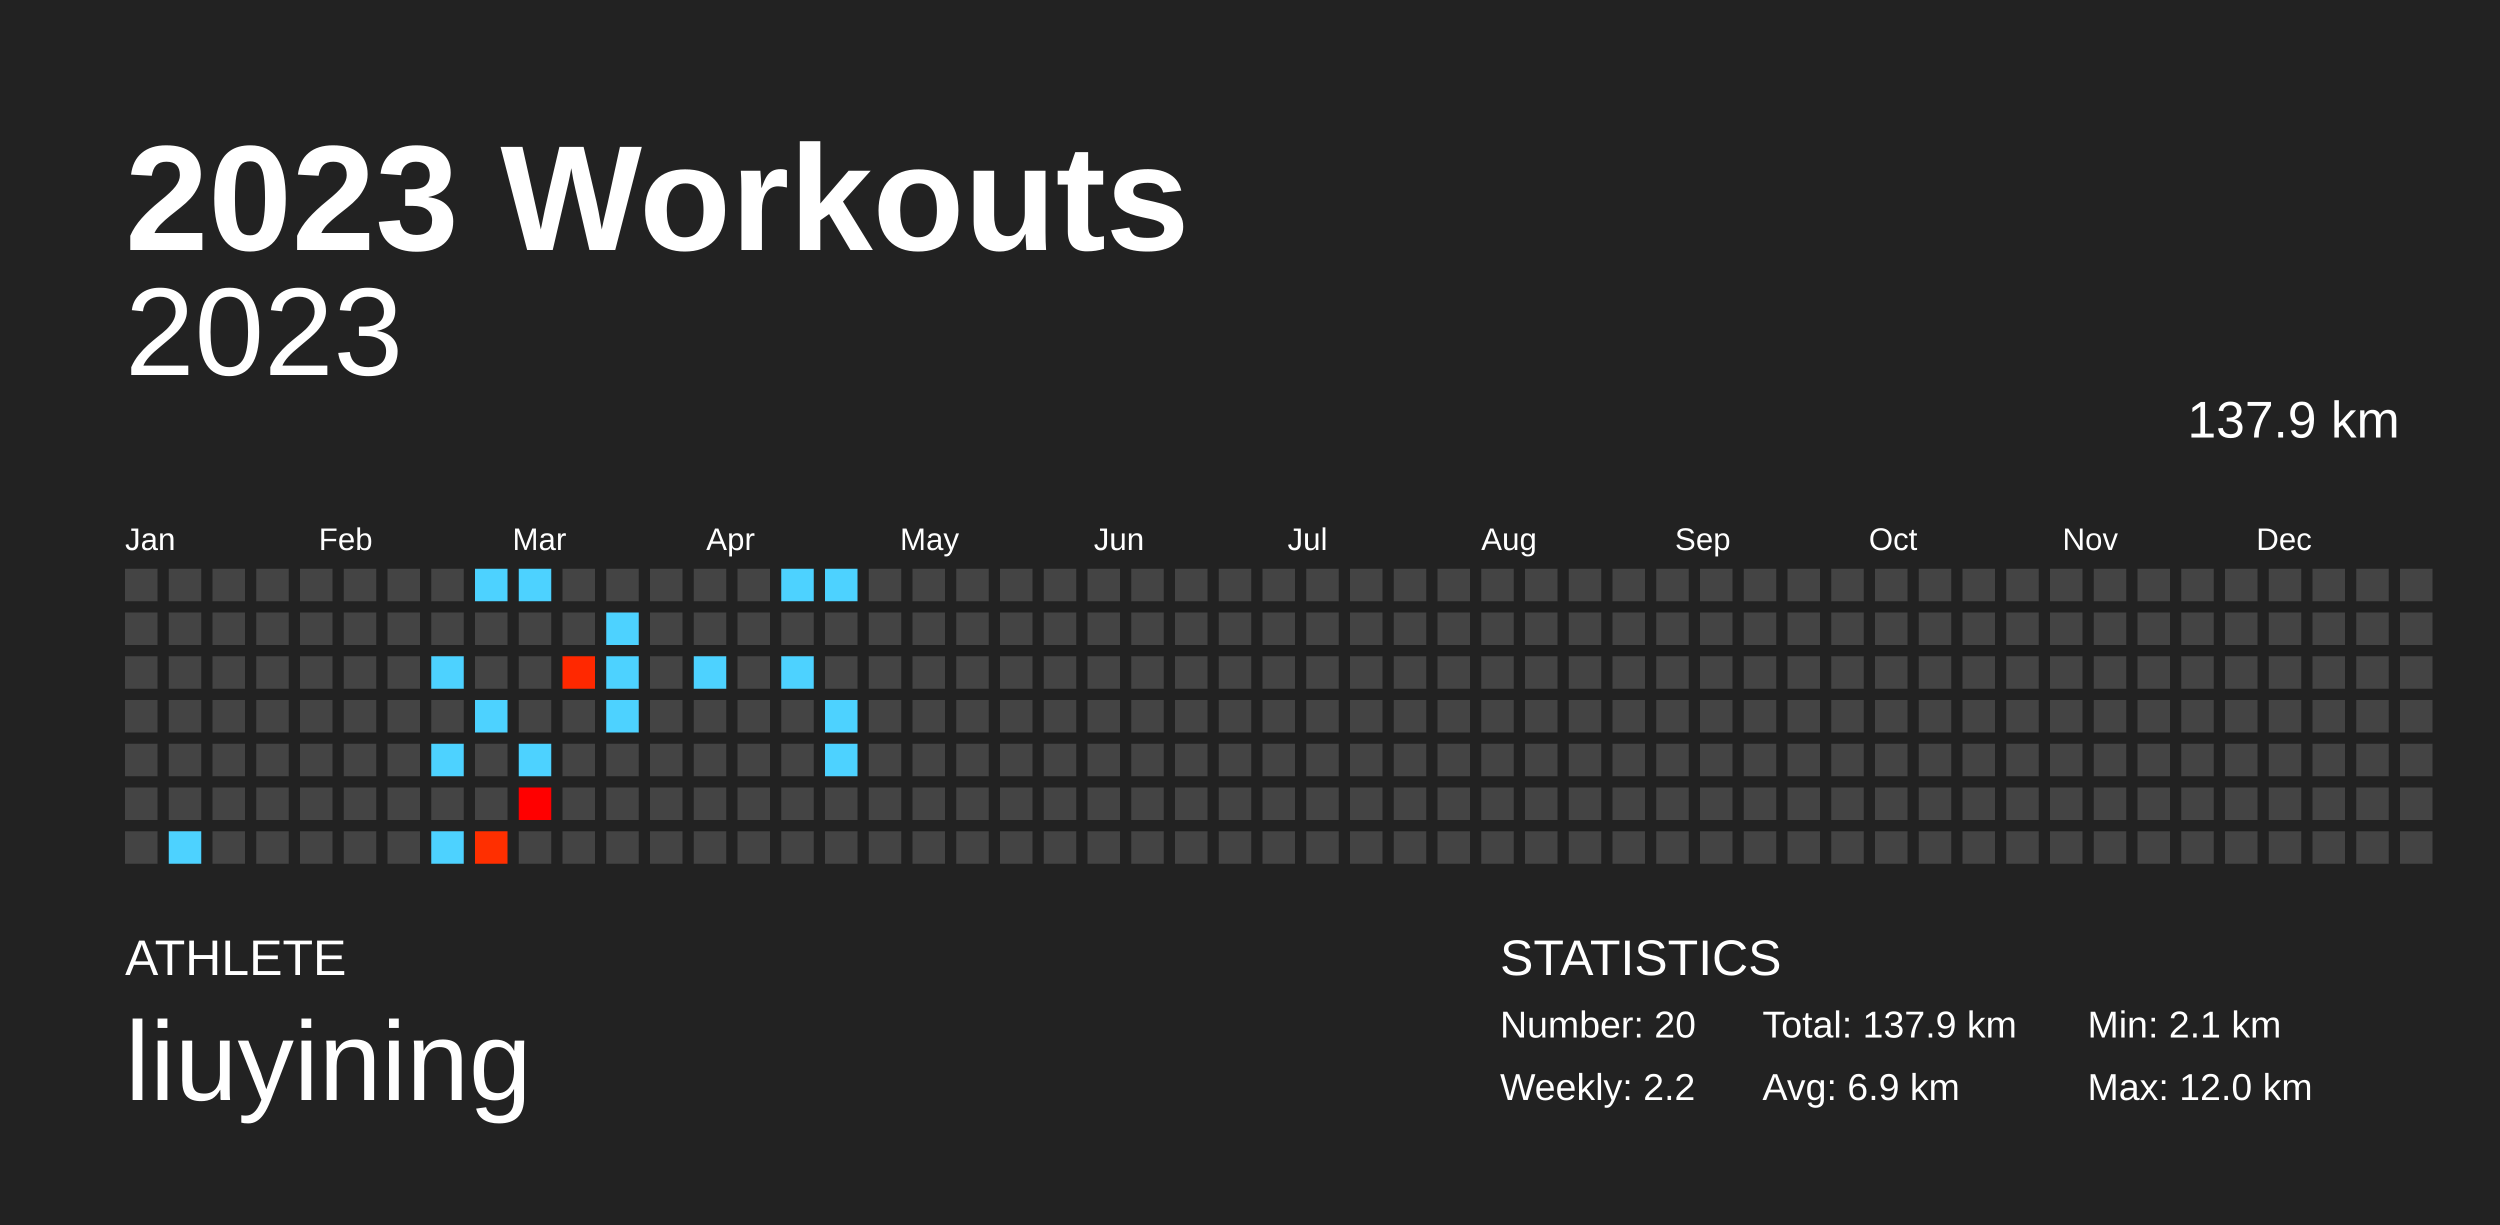
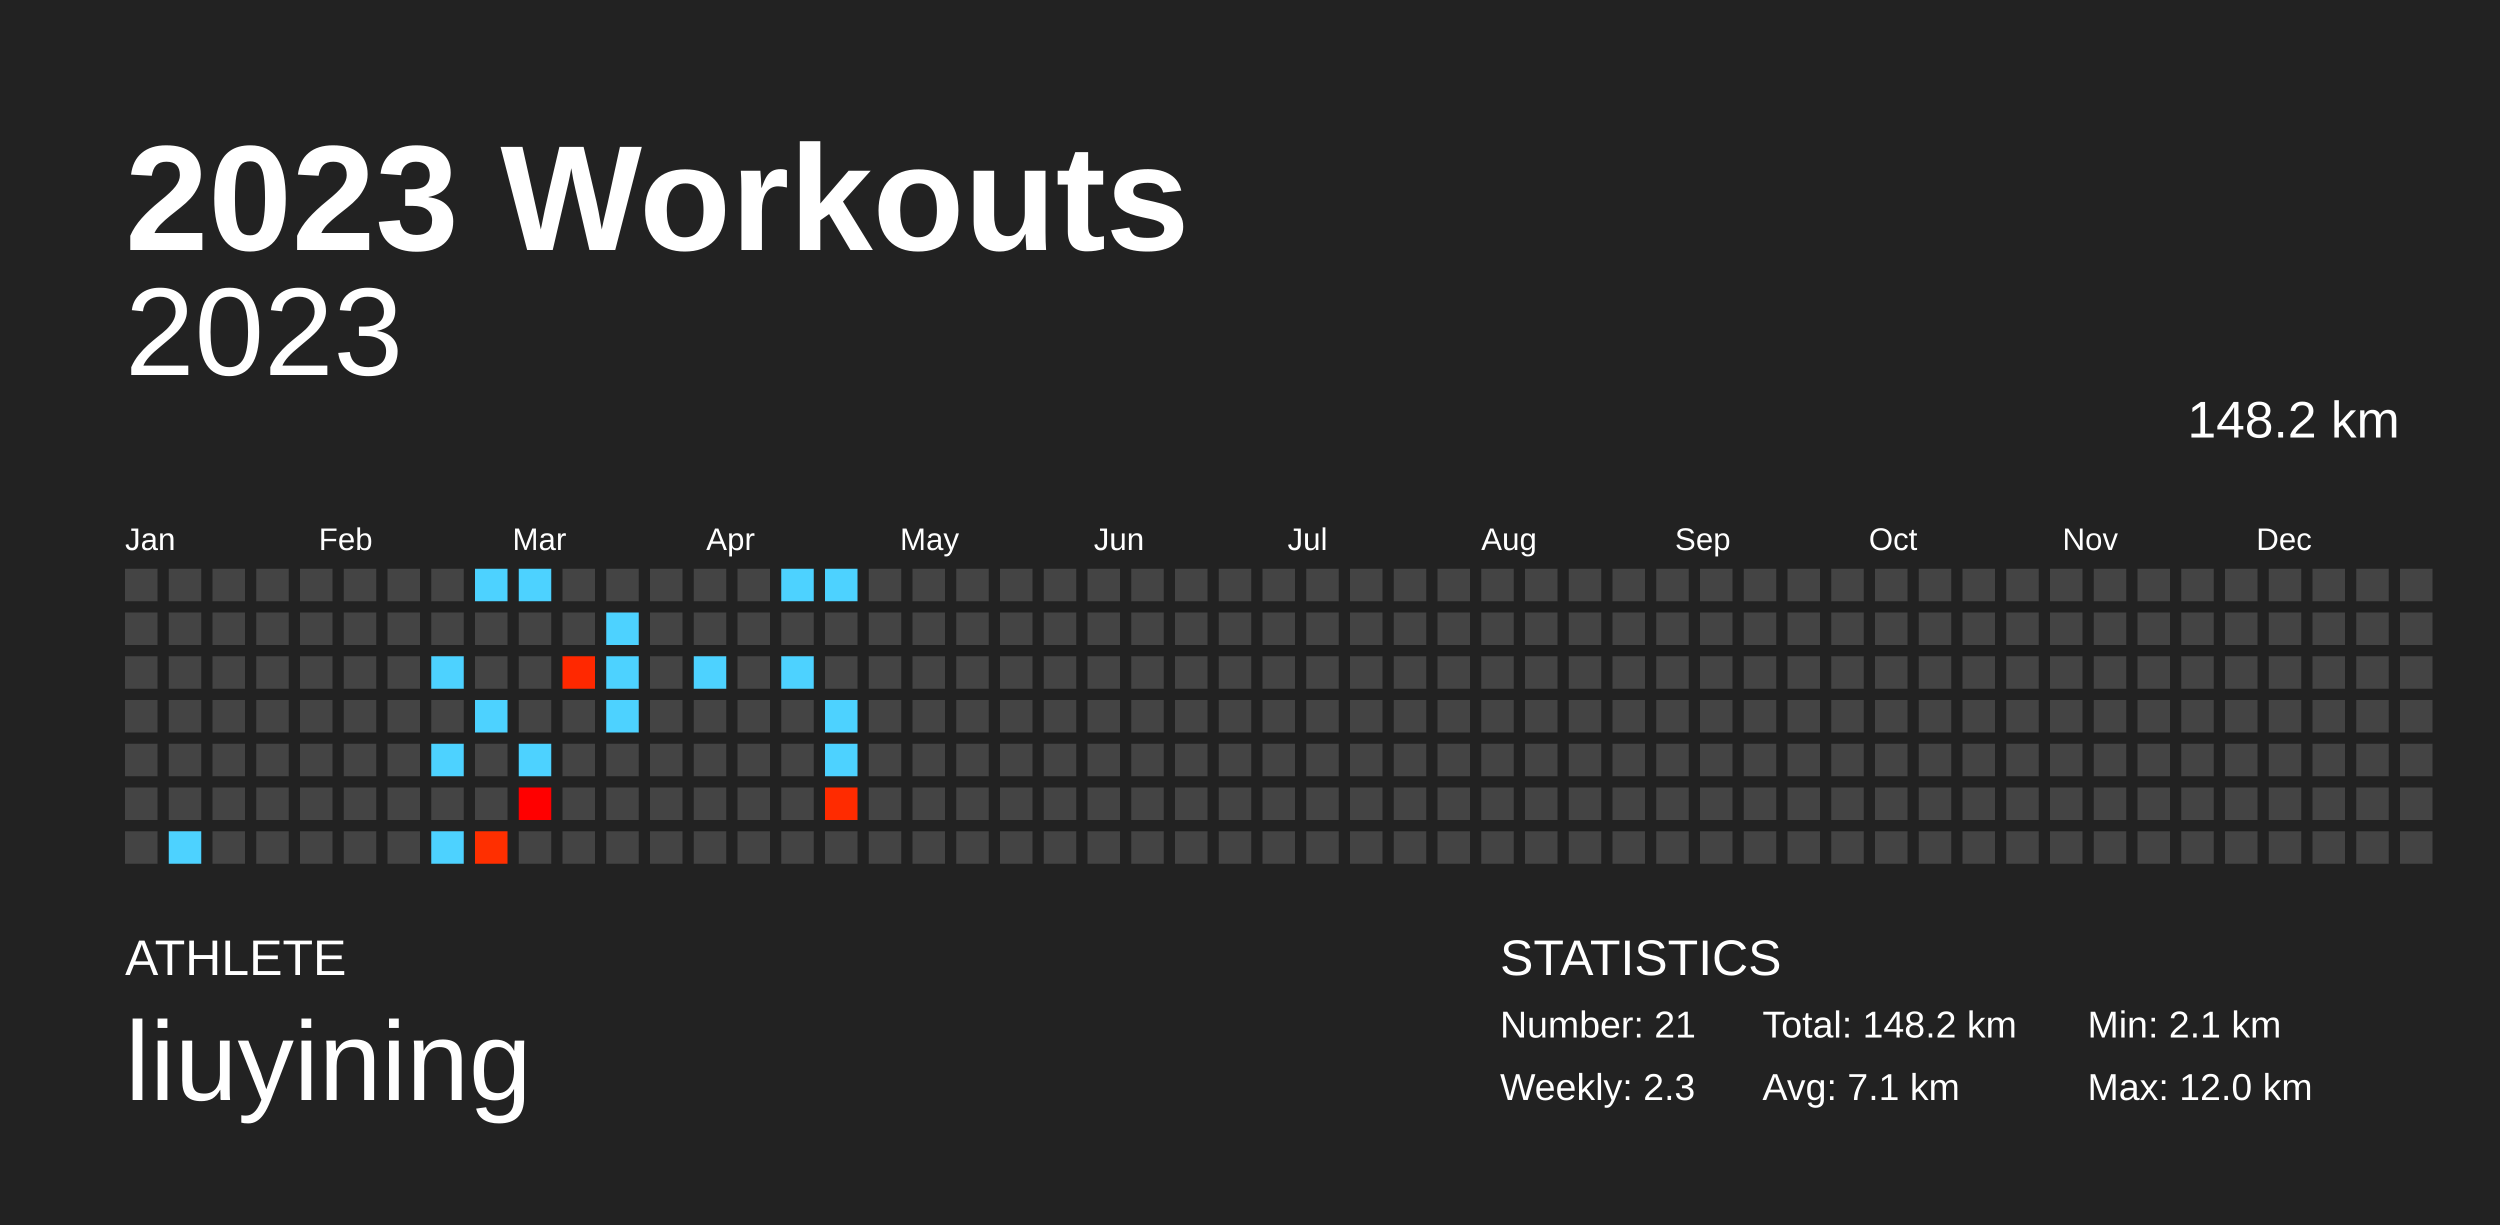
<svg xmlns="http://www.w3.org/2000/svg" baseProfile="full" height="98mm" version="1.1" viewBox="0,0,200,98" width="200mm">
  <defs />
  <rect fill="#222222" height="98" width="200" x="0" y="0" />
  <text fill="#FFFFFF" style="font-size:12px; font-family:Arial; font-weight:bold;" x="10" y="20">2023 Workouts</text>
  <text fill="#FFFFFF" style="font-size:4px; font-family:Arial" x="10" y="78">ATHLETE</text>
  <text fill="#FFFFFF" style="font-size:9px; font-family:Arial" x="10" y="88">liuyining</text>
  <text fill="#FFFFFF" style="font-size:4px; font-family:Arial" x="120" y="78">STATISTICS</text>
-   <text fill="#FFFFFF" style="font-size:3px; font-family:Arial" x="120" y="83">Number: 20</text>
-   <text fill="#FFFFFF" style="font-size:3px; font-family:Arial" x="120" y="88">Weekly: 2.2</text>
-   <text fill="#FFFFFF" style="font-size:3px; font-family:Arial" x="141" y="83">Total: 137.9 km</text>
-   <text fill="#FFFFFF" style="font-size:3px; font-family:Arial" x="141" y="88">Avg: 6.9 km</text>
+   <text fill="#FFFFFF" style="font-size:3px; font-family:Arial" x="120" y="83">Number: 21</text>
+   <text fill="#FFFFFF" style="font-size:3px; font-family:Arial" x="120" y="88">Weekly: 2.3</text>
+   <text fill="#FFFFFF" style="font-size:3px; font-family:Arial" x="141" y="83">Total: 148.2 km</text>
+   <text fill="#FFFFFF" style="font-size:3px; font-family:Arial" x="141" y="88">Avg: 7.1 km</text>
  <text fill="#FFFFFF" style="font-size:3px; font-family:Arial" x="167" y="83">Min: 2.1 km</text>
  <text fill="#FFFFFF" style="font-size:3px; font-family:Arial" x="167" y="88">Max: 12.0 km</text>
  <text alignment-baseline="hanging" fill="#FFFFFF" style="font-size:10.0px; font-family:Arial;" x="10" y="30">2023</text>
-   <text alignment-baseline="hanging" fill="#FFFFFF" style="font-size:4.125px; font-family:Arial;" x="175" y="35">137.9 km</text>
+   <text alignment-baseline="hanging" fill="#FFFFFF" style="font-size:4.125px; font-family:Arial;" x="175" y="35">148.2 km</text>
  <text fill="#FFFFFF" style="font-size:2.5px; font-family:Arial" x="10.0" y="44">Jan</text>
  <text fill="#FFFFFF" style="font-size:2.5px; font-family:Arial" x="25.5" y="44">Feb</text>
  <text fill="#FFFFFF" style="font-size:2.5px; font-family:Arial" x="41.0" y="44">Mar</text>
  <text fill="#FFFFFF" style="font-size:2.5px; font-family:Arial" x="56.5" y="44">Apr</text>
  <text fill="#FFFFFF" style="font-size:2.5px; font-family:Arial" x="72.0" y="44">May</text>
  <text fill="#FFFFFF" style="font-size:2.5px; font-family:Arial" x="87.5" y="44">Jun</text>
  <text fill="#FFFFFF" style="font-size:2.5px; font-family:Arial" x="103.0" y="44">Jul</text>
  <text fill="#FFFFFF" style="font-size:2.5px; font-family:Arial" x="118.5" y="44">Aug</text>
  <text fill="#FFFFFF" style="font-size:2.5px; font-family:Arial" x="134.0" y="44">Sep</text>
  <text fill="#FFFFFF" style="font-size:2.5px; font-family:Arial" x="149.5" y="44">Oct</text>
  <text fill="#FFFFFF" style="font-size:2.5px; font-family:Arial" x="165.0" y="44">Nov</text>
  <text fill="#FFFFFF" style="font-size:2.5px; font-family:Arial" x="180.5" y="44">Dec</text>
  <rect fill="#444444" height="2.6" width="2.6" x="10.0" y="45.5" />
  <rect fill="#444444" height="2.6" width="2.6" x="10.0" y="49.0" />
  <rect fill="#444444" height="2.6" width="2.6" x="10.0" y="52.5" />
  <rect fill="#444444" height="2.6" width="2.6" x="10.0" y="56.0" />
  <rect fill="#444444" height="2.6" width="2.6" x="10.0" y="59.5" />
  <rect fill="#444444" height="2.6" width="2.6" x="10.0" y="63.0" />
  <rect fill="#444444" height="2.6" width="2.6" x="10.0" y="66.5" />
  <rect fill="#444444" height="2.6" width="2.6" x="13.5" y="45.5" />
  <rect fill="#444444" height="2.6" width="2.6" x="13.5" y="49.0" />
  <rect fill="#444444" height="2.6" width="2.6" x="13.5" y="52.5" />
  <rect fill="#444444" height="2.6" width="2.6" x="13.5" y="56.0" />
  <rect fill="#444444" height="2.6" width="2.6" x="13.5" y="59.5" />
  <rect fill="#444444" height="2.6" width="2.6" x="13.5" y="63.0" />
  <rect fill="#4dd2ff" height="2.6" width="2.6" x="13.5" y="66.5" />
  <rect fill="#444444" height="2.6" width="2.6" x="17.0" y="45.5" />
  <rect fill="#444444" height="2.6" width="2.6" x="17.0" y="49.0" />
  <rect fill="#444444" height="2.6" width="2.6" x="17.0" y="52.5" />
  <rect fill="#444444" height="2.6" width="2.6" x="17.0" y="56.0" />
  <rect fill="#444444" height="2.6" width="2.6" x="17.0" y="59.5" />
  <rect fill="#444444" height="2.6" width="2.6" x="17.0" y="63.0" />
  <rect fill="#444444" height="2.6" width="2.6" x="17.0" y="66.5" />
  <rect fill="#444444" height="2.6" width="2.6" x="20.5" y="45.5" />
  <rect fill="#444444" height="2.6" width="2.6" x="20.5" y="49.0" />
  <rect fill="#444444" height="2.6" width="2.6" x="20.5" y="52.5" />
  <rect fill="#444444" height="2.6" width="2.6" x="20.5" y="56.0" />
  <rect fill="#444444" height="2.6" width="2.6" x="20.5" y="59.5" />
  <rect fill="#444444" height="2.6" width="2.6" x="20.5" y="63.0" />
  <rect fill="#444444" height="2.6" width="2.6" x="20.5" y="66.5" />
  <rect fill="#444444" height="2.6" width="2.6" x="24.0" y="45.5" />
  <rect fill="#444444" height="2.6" width="2.6" x="24.0" y="49.0" />
  <rect fill="#444444" height="2.6" width="2.6" x="24.0" y="52.5" />
  <rect fill="#444444" height="2.6" width="2.6" x="24.0" y="56.0" />
  <rect fill="#444444" height="2.6" width="2.6" x="24.0" y="59.5" />
  <rect fill="#444444" height="2.6" width="2.6" x="24.0" y="63.0" />
  <rect fill="#444444" height="2.6" width="2.6" x="24.0" y="66.5" />
  <rect fill="#444444" height="2.6" width="2.6" x="27.5" y="45.5" />
  <rect fill="#444444" height="2.6" width="2.6" x="27.5" y="49.0" />
  <rect fill="#444444" height="2.6" width="2.6" x="27.5" y="52.5" />
  <rect fill="#444444" height="2.6" width="2.6" x="27.5" y="56.0" />
  <rect fill="#444444" height="2.6" width="2.6" x="27.5" y="59.5" />
  <rect fill="#444444" height="2.6" width="2.6" x="27.5" y="63.0" />
  <rect fill="#444444" height="2.6" width="2.6" x="27.5" y="66.5" />
  <rect fill="#444444" height="2.6" width="2.6" x="31.0" y="45.5" />
  <rect fill="#444444" height="2.6" width="2.6" x="31.0" y="49.0" />
  <rect fill="#444444" height="2.6" width="2.6" x="31.0" y="52.5" />
  <rect fill="#444444" height="2.6" width="2.6" x="31.0" y="56.0" />
  <rect fill="#444444" height="2.6" width="2.6" x="31.0" y="59.5" />
  <rect fill="#444444" height="2.6" width="2.6" x="31.0" y="63.0" />
  <rect fill="#444444" height="2.6" width="2.6" x="31.0" y="66.5" />
  <rect fill="#444444" height="2.6" width="2.6" x="34.5" y="45.5" />
  <rect fill="#444444" height="2.6" width="2.6" x="34.5" y="49.0" />
  <rect fill="#4dd2ff" height="2.6" width="2.6" x="34.5" y="52.5" />
  <rect fill="#444444" height="2.6" width="2.6" x="34.5" y="56.0" />
  <rect fill="#4dd2ff" height="2.6" width="2.6" x="34.5" y="59.5" />
  <rect fill="#444444" height="2.6" width="2.6" x="34.5" y="63.0" />
  <rect fill="#4dd2ff" height="2.6" width="2.6" x="34.5" y="66.5" />
  <rect fill="#4dd2ff" height="2.6" width="2.6" x="38.0" y="45.5" />
  <rect fill="#444444" height="2.6" width="2.6" x="38.0" y="49.0" />
  <rect fill="#444444" height="2.6" width="2.6" x="38.0" y="52.5" />
  <rect fill="#4dd2ff" height="2.6" width="2.6" x="38.0" y="56.0" />
  <rect fill="#444444" height="2.6" width="2.6" x="38.0" y="59.5" />
  <rect fill="#444444" height="2.6" width="2.6" x="38.0" y="63.0" />
  <rect fill="#ff2f00" height="2.6" width="2.6" x="38.0" y="66.5" />
  <rect fill="#4dd2ff" height="2.6" width="2.6" x="41.5" y="45.5" />
  <rect fill="#444444" height="2.6" width="2.6" x="41.5" y="49.0" />
  <rect fill="#444444" height="2.6" width="2.6" x="41.5" y="52.5" />
  <rect fill="#444444" height="2.6" width="2.6" x="41.5" y="56.0" />
  <rect fill="#4dd2ff" height="2.6" width="2.6" x="41.5" y="59.5" />
  <rect fill="#ff0000" height="2.6" width="2.6" x="41.5" y="63.0" />
  <rect fill="#444444" height="2.6" width="2.6" x="41.5" y="66.5" />
  <rect fill="#444444" height="2.6" width="2.6" x="45.0" y="45.5" />
  <rect fill="#444444" height="2.6" width="2.6" x="45.0" y="49.0" />
  <rect fill="#ff2800" height="2.6" width="2.6" x="45.0" y="52.5" />
  <rect fill="#444444" height="2.6" width="2.6" x="45.0" y="56.0" />
  <rect fill="#444444" height="2.6" width="2.6" x="45.0" y="59.5" />
  <rect fill="#444444" height="2.6" width="2.6" x="45.0" y="63.0" />
  <rect fill="#444444" height="2.6" width="2.6" x="45.0" y="66.5" />
  <rect fill="#444444" height="2.6" width="2.6" x="48.5" y="45.5" />
  <rect fill="#4dd2ff" height="2.6" width="2.6" x="48.5" y="49.0" />
  <rect fill="#4dd2ff" height="2.6" width="2.6" x="48.5" y="52.5" />
  <rect fill="#4dd2ff" height="2.6" width="2.6" x="48.5" y="56.0" />
  <rect fill="#444444" height="2.6" width="2.6" x="48.5" y="59.5" />
  <rect fill="#444444" height="2.6" width="2.6" x="48.5" y="63.0" />
  <rect fill="#444444" height="2.6" width="2.6" x="48.5" y="66.5" />
  <rect fill="#444444" height="2.6" width="2.6" x="52.0" y="45.5" />
  <rect fill="#444444" height="2.6" width="2.6" x="52.0" y="49.0" />
  <rect fill="#444444" height="2.6" width="2.6" x="52.0" y="52.5" />
  <rect fill="#444444" height="2.6" width="2.6" x="52.0" y="56.0" />
  <rect fill="#444444" height="2.6" width="2.6" x="52.0" y="59.5" />
  <rect fill="#444444" height="2.6" width="2.6" x="52.0" y="63.0" />
  <rect fill="#444444" height="2.6" width="2.6" x="52.0" y="66.5" />
  <rect fill="#444444" height="2.6" width="2.6" x="55.5" y="45.5" />
  <rect fill="#444444" height="2.6" width="2.6" x="55.5" y="49.0" />
  <rect fill="#4dd2ff" height="2.6" width="2.6" x="55.5" y="52.5" />
  <rect fill="#444444" height="2.6" width="2.6" x="55.5" y="56.0" />
  <rect fill="#444444" height="2.6" width="2.6" x="55.5" y="59.5" />
  <rect fill="#444444" height="2.6" width="2.6" x="55.5" y="63.0" />
  <rect fill="#444444" height="2.6" width="2.6" x="55.5" y="66.5" />
  <rect fill="#444444" height="2.6" width="2.6" x="59.0" y="45.5" />
  <rect fill="#444444" height="2.6" width="2.6" x="59.0" y="49.0" />
  <rect fill="#444444" height="2.6" width="2.6" x="59.0" y="52.5" />
  <rect fill="#444444" height="2.6" width="2.6" x="59.0" y="56.0" />
  <rect fill="#444444" height="2.6" width="2.6" x="59.0" y="59.5" />
  <rect fill="#444444" height="2.6" width="2.6" x="59.0" y="63.0" />
  <rect fill="#444444" height="2.6" width="2.6" x="59.0" y="66.5" />
  <rect fill="#4dd2ff" height="2.6" width="2.6" x="62.5" y="45.5" />
  <rect fill="#444444" height="2.6" width="2.6" x="62.5" y="49.0" />
  <rect fill="#4dd2ff" height="2.6" width="2.6" x="62.5" y="52.5" />
  <rect fill="#444444" height="2.6" width="2.6" x="62.5" y="56.0" />
  <rect fill="#444444" height="2.6" width="2.6" x="62.5" y="59.5" />
  <rect fill="#444444" height="2.6" width="2.6" x="62.5" y="63.0" />
  <rect fill="#444444" height="2.6" width="2.6" x="62.5" y="66.5" />
  <rect fill="#4dd2ff" height="2.6" width="2.6" x="66.0" y="45.5" />
  <rect fill="#444444" height="2.6" width="2.6" x="66.0" y="49.0" />
  <rect fill="#444444" height="2.6" width="2.6" x="66.0" y="52.5" />
  <rect fill="#4dd2ff" height="2.6" width="2.6" x="66.0" y="56.0" />
  <rect fill="#4dd2ff" height="2.6" width="2.6" x="66.0" y="59.5" />
-   <rect fill="#444444" height="2.6" width="2.6" x="66.0" y="63.0" />
+   <rect fill="#ff2b00" height="2.6" width="2.6" x="66.0" y="63.0" />
  <rect fill="#444444" height="2.6" width="2.6" x="66.0" y="66.5" />
  <rect fill="#444444" height="2.6" width="2.6" x="69.5" y="45.5" />
  <rect fill="#444444" height="2.6" width="2.6" x="69.5" y="49.0" />
  <rect fill="#444444" height="2.6" width="2.6" x="69.5" y="52.5" />
  <rect fill="#444444" height="2.6" width="2.6" x="69.5" y="56.0" />
  <rect fill="#444444" height="2.6" width="2.6" x="69.5" y="59.5" />
  <rect fill="#444444" height="2.6" width="2.6" x="69.5" y="63.0" />
  <rect fill="#444444" height="2.6" width="2.6" x="69.5" y="66.5" />
  <rect fill="#444444" height="2.6" width="2.6" x="73.0" y="45.5" />
  <rect fill="#444444" height="2.6" width="2.6" x="73.0" y="49.0" />
  <rect fill="#444444" height="2.6" width="2.6" x="73.0" y="52.5" />
  <rect fill="#444444" height="2.6" width="2.6" x="73.0" y="56.0" />
  <rect fill="#444444" height="2.6" width="2.6" x="73.0" y="59.5" />
  <rect fill="#444444" height="2.6" width="2.6" x="73.0" y="63.0" />
  <rect fill="#444444" height="2.6" width="2.6" x="73.0" y="66.5" />
  <rect fill="#444444" height="2.6" width="2.6" x="76.5" y="45.5" />
  <rect fill="#444444" height="2.6" width="2.6" x="76.5" y="49.0" />
  <rect fill="#444444" height="2.6" width="2.6" x="76.5" y="52.5" />
  <rect fill="#444444" height="2.6" width="2.6" x="76.5" y="56.0" />
  <rect fill="#444444" height="2.6" width="2.6" x="76.5" y="59.5" />
  <rect fill="#444444" height="2.6" width="2.6" x="76.5" y="63.0" />
  <rect fill="#444444" height="2.6" width="2.6" x="76.5" y="66.5" />
  <rect fill="#444444" height="2.6" width="2.6" x="80.0" y="45.5" />
  <rect fill="#444444" height="2.6" width="2.6" x="80.0" y="49.0" />
  <rect fill="#444444" height="2.6" width="2.6" x="80.0" y="52.5" />
  <rect fill="#444444" height="2.6" width="2.6" x="80.0" y="56.0" />
  <rect fill="#444444" height="2.6" width="2.6" x="80.0" y="59.5" />
  <rect fill="#444444" height="2.6" width="2.6" x="80.0" y="63.0" />
  <rect fill="#444444" height="2.6" width="2.6" x="80.0" y="66.5" />
  <rect fill="#444444" height="2.6" width="2.6" x="83.5" y="45.5" />
  <rect fill="#444444" height="2.6" width="2.6" x="83.5" y="49.0" />
  <rect fill="#444444" height="2.6" width="2.6" x="83.5" y="52.5" />
  <rect fill="#444444" height="2.6" width="2.6" x="83.5" y="56.0" />
  <rect fill="#444444" height="2.6" width="2.6" x="83.5" y="59.5" />
  <rect fill="#444444" height="2.6" width="2.6" x="83.5" y="63.0" />
  <rect fill="#444444" height="2.6" width="2.6" x="83.5" y="66.5" />
  <rect fill="#444444" height="2.6" width="2.6" x="87.0" y="45.5" />
  <rect fill="#444444" height="2.6" width="2.6" x="87.0" y="49.0" />
  <rect fill="#444444" height="2.6" width="2.6" x="87.0" y="52.5" />
  <rect fill="#444444" height="2.6" width="2.6" x="87.0" y="56.0" />
  <rect fill="#444444" height="2.6" width="2.6" x="87.0" y="59.5" />
  <rect fill="#444444" height="2.6" width="2.6" x="87.0" y="63.0" />
  <rect fill="#444444" height="2.6" width="2.6" x="87.0" y="66.5" />
  <rect fill="#444444" height="2.6" width="2.6" x="90.5" y="45.5" />
  <rect fill="#444444" height="2.6" width="2.6" x="90.5" y="49.0" />
  <rect fill="#444444" height="2.6" width="2.6" x="90.5" y="52.5" />
  <rect fill="#444444" height="2.6" width="2.6" x="90.5" y="56.0" />
  <rect fill="#444444" height="2.6" width="2.6" x="90.5" y="59.5" />
  <rect fill="#444444" height="2.6" width="2.6" x="90.5" y="63.0" />
  <rect fill="#444444" height="2.6" width="2.6" x="90.5" y="66.5" />
  <rect fill="#444444" height="2.6" width="2.6" x="94.0" y="45.5" />
  <rect fill="#444444" height="2.6" width="2.6" x="94.0" y="49.0" />
  <rect fill="#444444" height="2.6" width="2.6" x="94.0" y="52.5" />
  <rect fill="#444444" height="2.6" width="2.6" x="94.0" y="56.0" />
  <rect fill="#444444" height="2.6" width="2.6" x="94.0" y="59.5" />
  <rect fill="#444444" height="2.6" width="2.6" x="94.0" y="63.0" />
  <rect fill="#444444" height="2.6" width="2.6" x="94.0" y="66.5" />
  <rect fill="#444444" height="2.6" width="2.6" x="97.5" y="45.5" />
  <rect fill="#444444" height="2.6" width="2.6" x="97.5" y="49.0" />
  <rect fill="#444444" height="2.6" width="2.6" x="97.5" y="52.5" />
  <rect fill="#444444" height="2.6" width="2.6" x="97.5" y="56.0" />
  <rect fill="#444444" height="2.6" width="2.6" x="97.5" y="59.5" />
  <rect fill="#444444" height="2.6" width="2.6" x="97.5" y="63.0" />
  <rect fill="#444444" height="2.6" width="2.6" x="97.5" y="66.5" />
  <rect fill="#444444" height="2.6" width="2.6" x="101.0" y="45.5" />
  <rect fill="#444444" height="2.6" width="2.6" x="101.0" y="49.0" />
  <rect fill="#444444" height="2.6" width="2.6" x="101.0" y="52.5" />
  <rect fill="#444444" height="2.6" width="2.6" x="101.0" y="56.0" />
  <rect fill="#444444" height="2.6" width="2.6" x="101.0" y="59.5" />
  <rect fill="#444444" height="2.6" width="2.6" x="101.0" y="63.0" />
  <rect fill="#444444" height="2.6" width="2.6" x="101.0" y="66.5" />
  <rect fill="#444444" height="2.6" width="2.6" x="104.5" y="45.5" />
  <rect fill="#444444" height="2.6" width="2.6" x="104.5" y="49.0" />
  <rect fill="#444444" height="2.6" width="2.6" x="104.5" y="52.5" />
  <rect fill="#444444" height="2.6" width="2.6" x="104.5" y="56.0" />
  <rect fill="#444444" height="2.6" width="2.6" x="104.5" y="59.5" />
  <rect fill="#444444" height="2.6" width="2.6" x="104.5" y="63.0" />
  <rect fill="#444444" height="2.6" width="2.6" x="104.5" y="66.5" />
  <rect fill="#444444" height="2.6" width="2.6" x="108.0" y="45.5" />
  <rect fill="#444444" height="2.6" width="2.6" x="108.0" y="49.0" />
  <rect fill="#444444" height="2.6" width="2.6" x="108.0" y="52.5" />
  <rect fill="#444444" height="2.6" width="2.6" x="108.0" y="56.0" />
  <rect fill="#444444" height="2.6" width="2.6" x="108.0" y="59.5" />
  <rect fill="#444444" height="2.6" width="2.6" x="108.0" y="63.0" />
  <rect fill="#444444" height="2.6" width="2.6" x="108.0" y="66.5" />
  <rect fill="#444444" height="2.6" width="2.6" x="111.5" y="45.5" />
  <rect fill="#444444" height="2.6" width="2.6" x="111.5" y="49.0" />
  <rect fill="#444444" height="2.6" width="2.6" x="111.5" y="52.5" />
  <rect fill="#444444" height="2.6" width="2.6" x="111.5" y="56.0" />
  <rect fill="#444444" height="2.6" width="2.6" x="111.5" y="59.5" />
  <rect fill="#444444" height="2.6" width="2.6" x="111.5" y="63.0" />
  <rect fill="#444444" height="2.6" width="2.6" x="111.5" y="66.5" />
  <rect fill="#444444" height="2.6" width="2.6" x="115.0" y="45.5" />
  <rect fill="#444444" height="2.6" width="2.6" x="115.0" y="49.0" />
  <rect fill="#444444" height="2.6" width="2.6" x="115.0" y="52.5" />
  <rect fill="#444444" height="2.6" width="2.6" x="115.0" y="56.0" />
  <rect fill="#444444" height="2.6" width="2.6" x="115.0" y="59.5" />
  <rect fill="#444444" height="2.6" width="2.6" x="115.0" y="63.0" />
  <rect fill="#444444" height="2.6" width="2.6" x="115.0" y="66.5" />
  <rect fill="#444444" height="2.6" width="2.6" x="118.5" y="45.5" />
  <rect fill="#444444" height="2.6" width="2.6" x="118.5" y="49.0" />
  <rect fill="#444444" height="2.6" width="2.6" x="118.5" y="52.5" />
  <rect fill="#444444" height="2.6" width="2.6" x="118.5" y="56.0" />
  <rect fill="#444444" height="2.6" width="2.6" x="118.5" y="59.5" />
  <rect fill="#444444" height="2.6" width="2.6" x="118.5" y="63.0" />
  <rect fill="#444444" height="2.6" width="2.6" x="118.5" y="66.5" />
  <rect fill="#444444" height="2.6" width="2.6" x="122.0" y="45.5" />
  <rect fill="#444444" height="2.6" width="2.6" x="122.0" y="49.0" />
  <rect fill="#444444" height="2.6" width="2.6" x="122.0" y="52.5" />
  <rect fill="#444444" height="2.6" width="2.6" x="122.0" y="56.0" />
  <rect fill="#444444" height="2.6" width="2.6" x="122.0" y="59.5" />
  <rect fill="#444444" height="2.6" width="2.6" x="122.0" y="63.0" />
  <rect fill="#444444" height="2.6" width="2.6" x="122.0" y="66.5" />
  <rect fill="#444444" height="2.6" width="2.6" x="125.5" y="45.5" />
  <rect fill="#444444" height="2.6" width="2.6" x="125.5" y="49.0" />
  <rect fill="#444444" height="2.6" width="2.6" x="125.5" y="52.5" />
  <rect fill="#444444" height="2.6" width="2.6" x="125.5" y="56.0" />
  <rect fill="#444444" height="2.6" width="2.6" x="125.5" y="59.5" />
  <rect fill="#444444" height="2.6" width="2.6" x="125.5" y="63.0" />
  <rect fill="#444444" height="2.6" width="2.6" x="125.5" y="66.5" />
  <rect fill="#444444" height="2.6" width="2.6" x="129.0" y="45.5" />
  <rect fill="#444444" height="2.6" width="2.6" x="129.0" y="49.0" />
  <rect fill="#444444" height="2.6" width="2.6" x="129.0" y="52.5" />
  <rect fill="#444444" height="2.6" width="2.6" x="129.0" y="56.0" />
  <rect fill="#444444" height="2.6" width="2.6" x="129.0" y="59.5" />
  <rect fill="#444444" height="2.6" width="2.6" x="129.0" y="63.0" />
  <rect fill="#444444" height="2.6" width="2.6" x="129.0" y="66.5" />
  <rect fill="#444444" height="2.6" width="2.6" x="132.5" y="45.5" />
  <rect fill="#444444" height="2.6" width="2.6" x="132.5" y="49.0" />
  <rect fill="#444444" height="2.6" width="2.6" x="132.5" y="52.5" />
  <rect fill="#444444" height="2.6" width="2.6" x="132.5" y="56.0" />
  <rect fill="#444444" height="2.6" width="2.6" x="132.5" y="59.5" />
  <rect fill="#444444" height="2.6" width="2.6" x="132.5" y="63.0" />
  <rect fill="#444444" height="2.6" width="2.6" x="132.5" y="66.5" />
  <rect fill="#444444" height="2.6" width="2.6" x="136.0" y="45.5" />
  <rect fill="#444444" height="2.6" width="2.6" x="136.0" y="49.0" />
  <rect fill="#444444" height="2.6" width="2.6" x="136.0" y="52.5" />
  <rect fill="#444444" height="2.6" width="2.6" x="136.0" y="56.0" />
  <rect fill="#444444" height="2.6" width="2.6" x="136.0" y="59.5" />
  <rect fill="#444444" height="2.6" width="2.6" x="136.0" y="63.0" />
  <rect fill="#444444" height="2.6" width="2.6" x="136.0" y="66.5" />
  <rect fill="#444444" height="2.6" width="2.6" x="139.5" y="45.5" />
  <rect fill="#444444" height="2.6" width="2.6" x="139.5" y="49.0" />
  <rect fill="#444444" height="2.6" width="2.6" x="139.5" y="52.5" />
  <rect fill="#444444" height="2.6" width="2.6" x="139.5" y="56.0" />
  <rect fill="#444444" height="2.6" width="2.6" x="139.5" y="59.5" />
  <rect fill="#444444" height="2.6" width="2.6" x="139.5" y="63.0" />
  <rect fill="#444444" height="2.6" width="2.6" x="139.5" y="66.5" />
  <rect fill="#444444" height="2.6" width="2.6" x="143.0" y="45.5" />
  <rect fill="#444444" height="2.6" width="2.6" x="143.0" y="49.0" />
  <rect fill="#444444" height="2.6" width="2.6" x="143.0" y="52.5" />
  <rect fill="#444444" height="2.6" width="2.6" x="143.0" y="56.0" />
  <rect fill="#444444" height="2.6" width="2.6" x="143.0" y="59.5" />
  <rect fill="#444444" height="2.6" width="2.6" x="143.0" y="63.0" />
  <rect fill="#444444" height="2.6" width="2.6" x="143.0" y="66.5" />
  <rect fill="#444444" height="2.6" width="2.6" x="146.5" y="45.5" />
  <rect fill="#444444" height="2.6" width="2.6" x="146.5" y="49.0" />
  <rect fill="#444444" height="2.6" width="2.6" x="146.5" y="52.5" />
  <rect fill="#444444" height="2.6" width="2.6" x="146.5" y="56.0" />
  <rect fill="#444444" height="2.6" width="2.6" x="146.5" y="59.5" />
  <rect fill="#444444" height="2.6" width="2.6" x="146.5" y="63.0" />
  <rect fill="#444444" height="2.6" width="2.6" x="146.5" y="66.5" />
  <rect fill="#444444" height="2.6" width="2.6" x="150.0" y="45.5" />
  <rect fill="#444444" height="2.6" width="2.6" x="150.0" y="49.0" />
  <rect fill="#444444" height="2.6" width="2.6" x="150.0" y="52.5" />
  <rect fill="#444444" height="2.6" width="2.6" x="150.0" y="56.0" />
  <rect fill="#444444" height="2.6" width="2.6" x="150.0" y="59.5" />
  <rect fill="#444444" height="2.6" width="2.6" x="150.0" y="63.0" />
  <rect fill="#444444" height="2.6" width="2.6" x="150.0" y="66.5" />
  <rect fill="#444444" height="2.6" width="2.6" x="153.5" y="45.5" />
  <rect fill="#444444" height="2.6" width="2.6" x="153.5" y="49.0" />
  <rect fill="#444444" height="2.6" width="2.6" x="153.5" y="52.5" />
  <rect fill="#444444" height="2.6" width="2.6" x="153.5" y="56.0" />
  <rect fill="#444444" height="2.6" width="2.6" x="153.5" y="59.5" />
  <rect fill="#444444" height="2.6" width="2.6" x="153.5" y="63.0" />
  <rect fill="#444444" height="2.6" width="2.6" x="153.5" y="66.5" />
  <rect fill="#444444" height="2.6" width="2.6" x="157.0" y="45.5" />
  <rect fill="#444444" height="2.6" width="2.6" x="157.0" y="49.0" />
  <rect fill="#444444" height="2.6" width="2.6" x="157.0" y="52.5" />
  <rect fill="#444444" height="2.6" width="2.6" x="157.0" y="56.0" />
  <rect fill="#444444" height="2.6" width="2.6" x="157.0" y="59.5" />
  <rect fill="#444444" height="2.6" width="2.6" x="157.0" y="63.0" />
  <rect fill="#444444" height="2.6" width="2.6" x="157.0" y="66.5" />
  <rect fill="#444444" height="2.6" width="2.6" x="160.5" y="45.5" />
  <rect fill="#444444" height="2.6" width="2.6" x="160.5" y="49.0" />
  <rect fill="#444444" height="2.6" width="2.6" x="160.5" y="52.5" />
  <rect fill="#444444" height="2.6" width="2.6" x="160.5" y="56.0" />
  <rect fill="#444444" height="2.6" width="2.6" x="160.5" y="59.5" />
  <rect fill="#444444" height="2.6" width="2.6" x="160.5" y="63.0" />
  <rect fill="#444444" height="2.6" width="2.6" x="160.5" y="66.5" />
  <rect fill="#444444" height="2.6" width="2.6" x="164.0" y="45.5" />
  <rect fill="#444444" height="2.6" width="2.6" x="164.0" y="49.0" />
  <rect fill="#444444" height="2.6" width="2.6" x="164.0" y="52.5" />
  <rect fill="#444444" height="2.6" width="2.6" x="164.0" y="56.0" />
  <rect fill="#444444" height="2.6" width="2.6" x="164.0" y="59.5" />
  <rect fill="#444444" height="2.6" width="2.6" x="164.0" y="63.0" />
  <rect fill="#444444" height="2.6" width="2.6" x="164.0" y="66.5" />
  <rect fill="#444444" height="2.6" width="2.6" x="167.5" y="45.5" />
  <rect fill="#444444" height="2.6" width="2.6" x="167.5" y="49.0" />
  <rect fill="#444444" height="2.6" width="2.6" x="167.5" y="52.5" />
  <rect fill="#444444" height="2.6" width="2.6" x="167.5" y="56.0" />
  <rect fill="#444444" height="2.6" width="2.6" x="167.5" y="59.5" />
  <rect fill="#444444" height="2.6" width="2.6" x="167.5" y="63.0" />
  <rect fill="#444444" height="2.6" width="2.6" x="167.5" y="66.5" />
  <rect fill="#444444" height="2.6" width="2.6" x="171.0" y="45.5" />
  <rect fill="#444444" height="2.6" width="2.6" x="171.0" y="49.0" />
  <rect fill="#444444" height="2.6" width="2.6" x="171.0" y="52.5" />
  <rect fill="#444444" height="2.6" width="2.6" x="171.0" y="56.0" />
  <rect fill="#444444" height="2.6" width="2.6" x="171.0" y="59.5" />
  <rect fill="#444444" height="2.6" width="2.6" x="171.0" y="63.0" />
  <rect fill="#444444" height="2.6" width="2.6" x="171.0" y="66.5" />
  <rect fill="#444444" height="2.6" width="2.6" x="174.5" y="45.5" />
  <rect fill="#444444" height="2.6" width="2.6" x="174.5" y="49.0" />
  <rect fill="#444444" height="2.6" width="2.6" x="174.5" y="52.5" />
  <rect fill="#444444" height="2.6" width="2.6" x="174.5" y="56.0" />
  <rect fill="#444444" height="2.6" width="2.6" x="174.5" y="59.5" />
  <rect fill="#444444" height="2.6" width="2.6" x="174.5" y="63.0" />
  <rect fill="#444444" height="2.6" width="2.6" x="174.5" y="66.5" />
  <rect fill="#444444" height="2.6" width="2.6" x="178.0" y="45.5" />
  <rect fill="#444444" height="2.6" width="2.6" x="178.0" y="49.0" />
  <rect fill="#444444" height="2.6" width="2.6" x="178.0" y="52.5" />
  <rect fill="#444444" height="2.6" width="2.6" x="178.0" y="56.0" />
  <rect fill="#444444" height="2.6" width="2.6" x="178.0" y="59.5" />
  <rect fill="#444444" height="2.6" width="2.6" x="178.0" y="63.0" />
  <rect fill="#444444" height="2.6" width="2.6" x="178.0" y="66.5" />
  <rect fill="#444444" height="2.6" width="2.6" x="181.5" y="45.5" />
  <rect fill="#444444" height="2.6" width="2.6" x="181.5" y="49.0" />
  <rect fill="#444444" height="2.6" width="2.6" x="181.5" y="52.5" />
  <rect fill="#444444" height="2.6" width="2.6" x="181.5" y="56.0" />
  <rect fill="#444444" height="2.6" width="2.6" x="181.5" y="59.5" />
  <rect fill="#444444" height="2.6" width="2.6" x="181.5" y="63.0" />
  <rect fill="#444444" height="2.6" width="2.6" x="181.5" y="66.5" />
  <rect fill="#444444" height="2.6" width="2.6" x="185.0" y="45.5" />
  <rect fill="#444444" height="2.6" width="2.6" x="185.0" y="49.0" />
  <rect fill="#444444" height="2.6" width="2.6" x="185.0" y="52.5" />
  <rect fill="#444444" height="2.6" width="2.6" x="185.0" y="56.0" />
  <rect fill="#444444" height="2.6" width="2.6" x="185.0" y="59.5" />
  <rect fill="#444444" height="2.6" width="2.6" x="185.0" y="63.0" />
  <rect fill="#444444" height="2.6" width="2.6" x="185.0" y="66.5" />
  <rect fill="#444444" height="2.6" width="2.6" x="188.5" y="45.5" />
  <rect fill="#444444" height="2.6" width="2.6" x="188.5" y="49.0" />
  <rect fill="#444444" height="2.6" width="2.6" x="188.5" y="52.5" />
  <rect fill="#444444" height="2.6" width="2.6" x="188.5" y="56.0" />
  <rect fill="#444444" height="2.6" width="2.6" x="188.5" y="59.5" />
  <rect fill="#444444" height="2.6" width="2.6" x="188.5" y="63.0" />
  <rect fill="#444444" height="2.6" width="2.6" x="188.5" y="66.5" />
  <rect fill="#444444" height="2.6" width="2.6" x="192.0" y="45.5" />
  <rect fill="#444444" height="2.6" width="2.6" x="192.0" y="49.0" />
  <rect fill="#444444" height="2.6" width="2.6" x="192.0" y="52.5" />
  <rect fill="#444444" height="2.6" width="2.6" x="192.0" y="56.0" />
  <rect fill="#444444" height="2.6" width="2.6" x="192.0" y="59.5" />
  <rect fill="#444444" height="2.6" width="2.6" x="192.0" y="63.0" />
  <rect fill="#444444" height="2.6" width="2.6" x="192.0" y="66.5" />
</svg>
